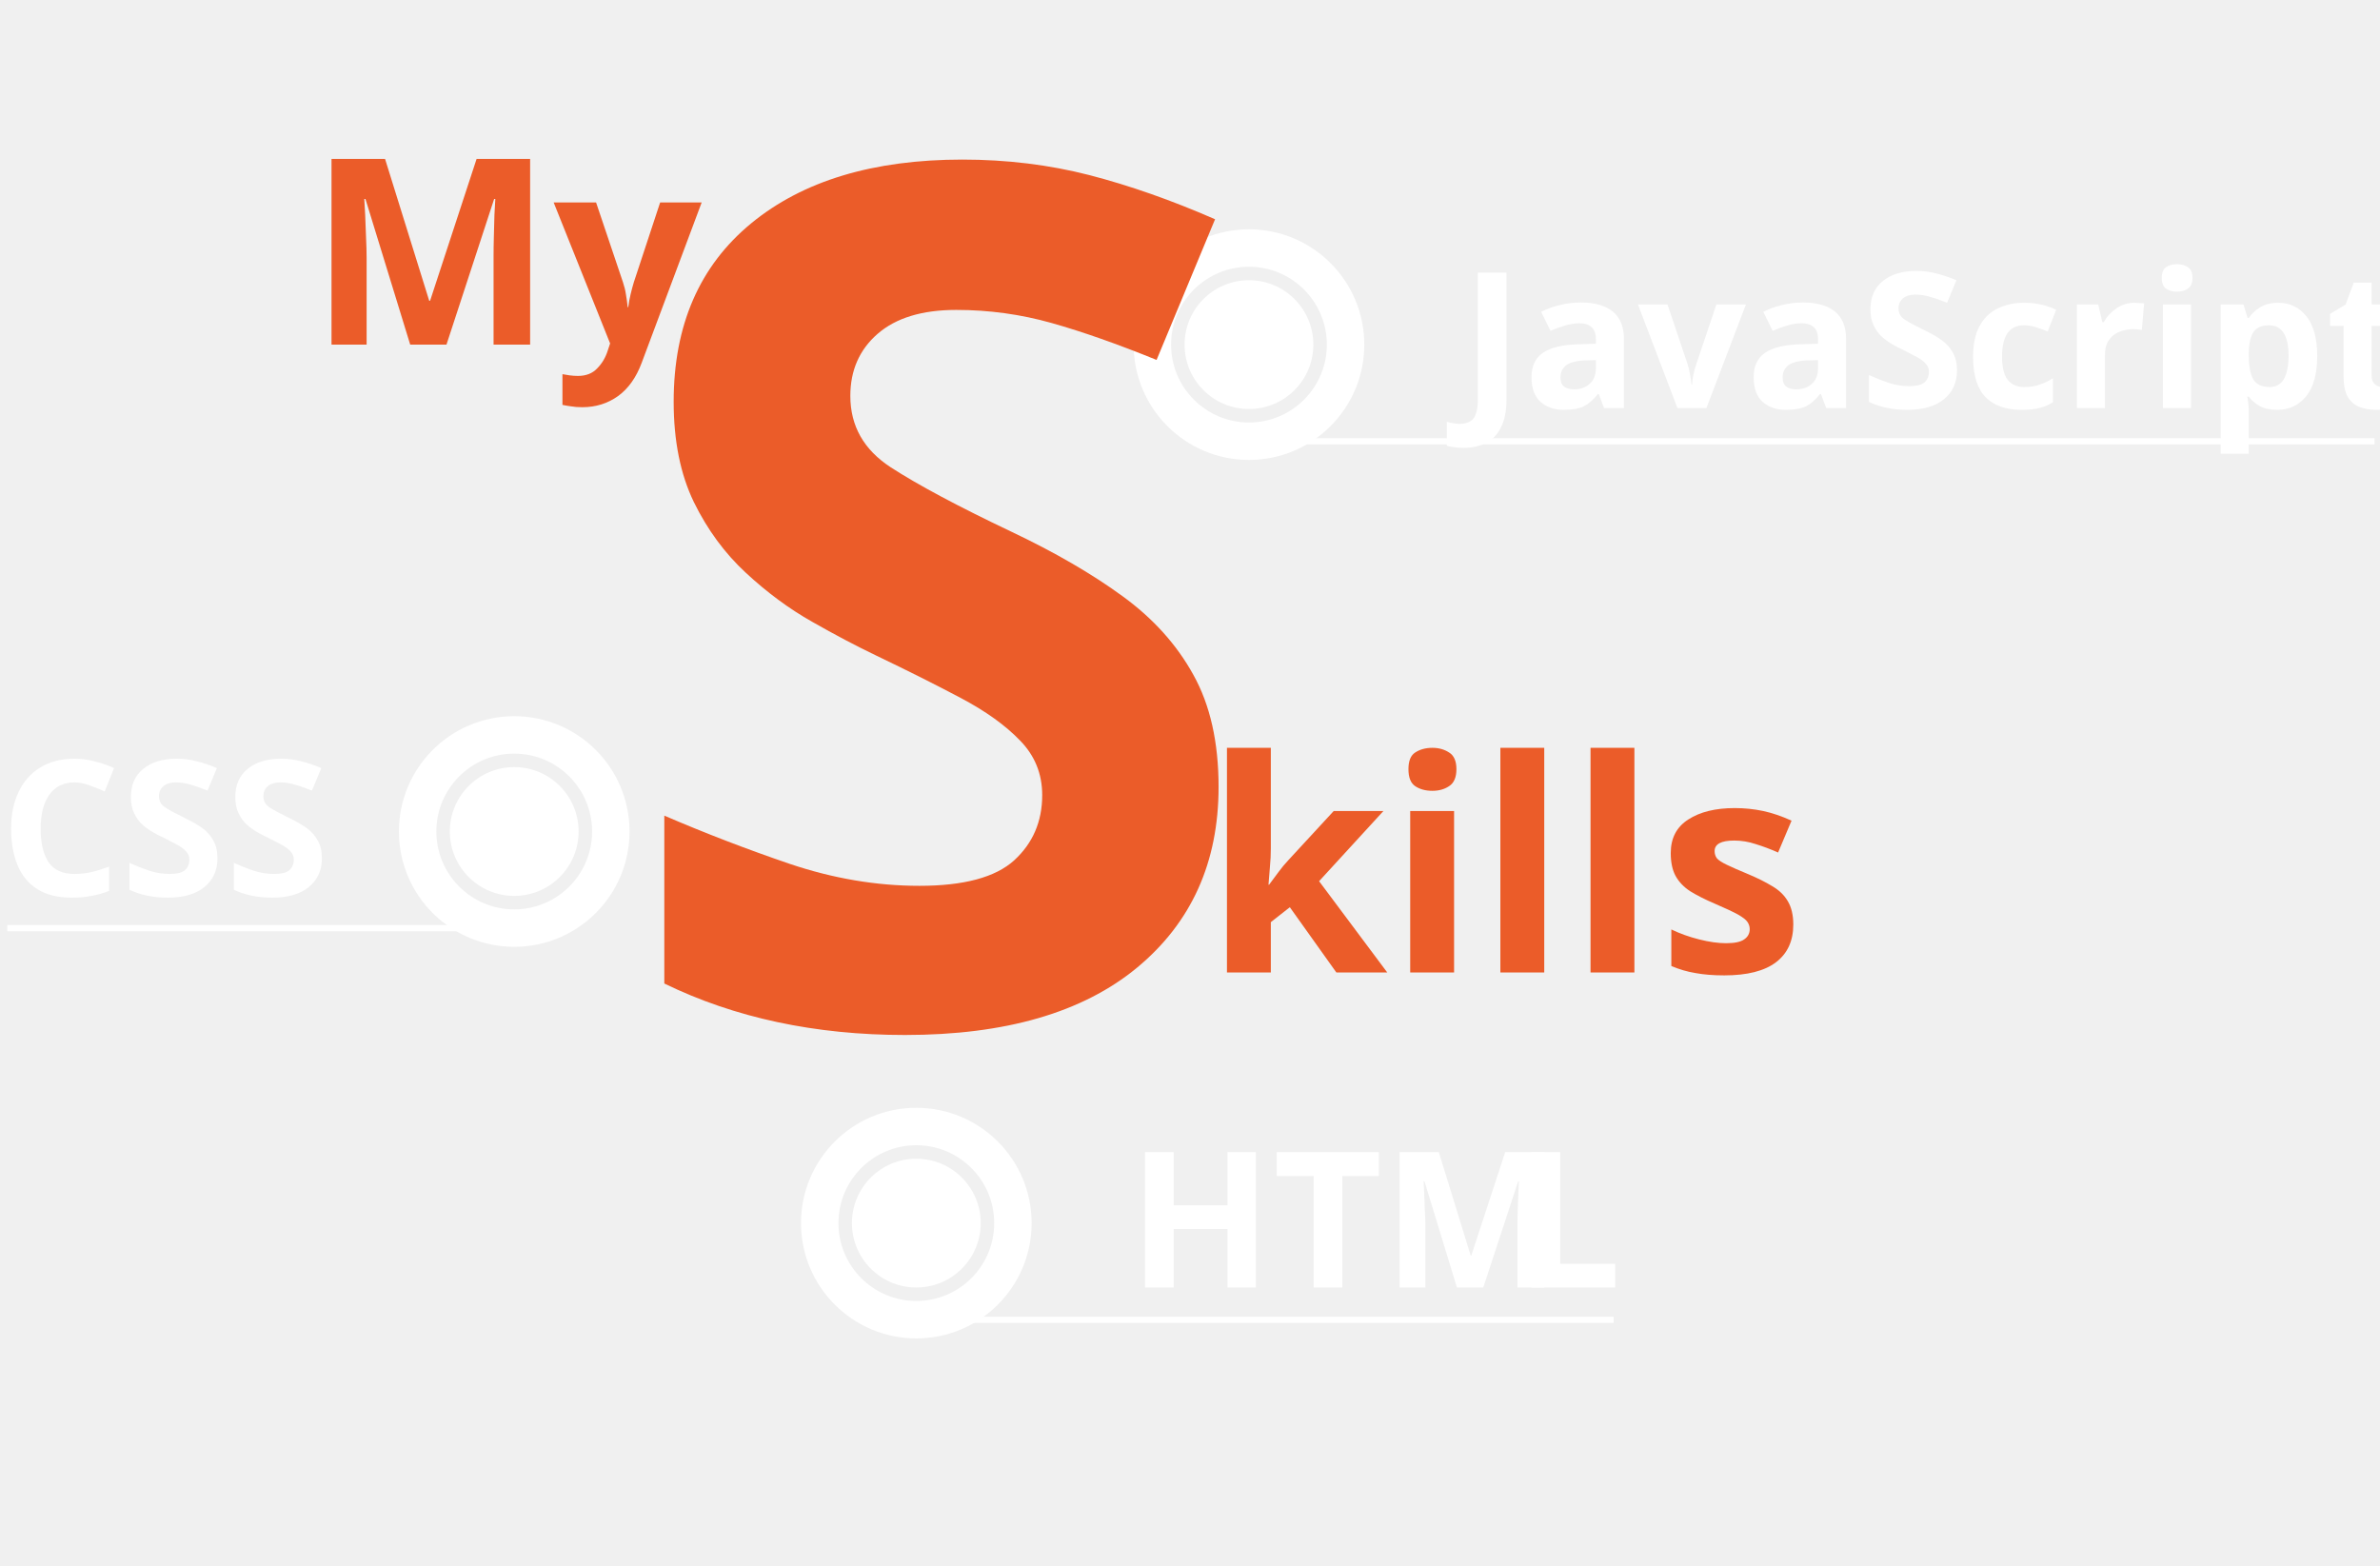
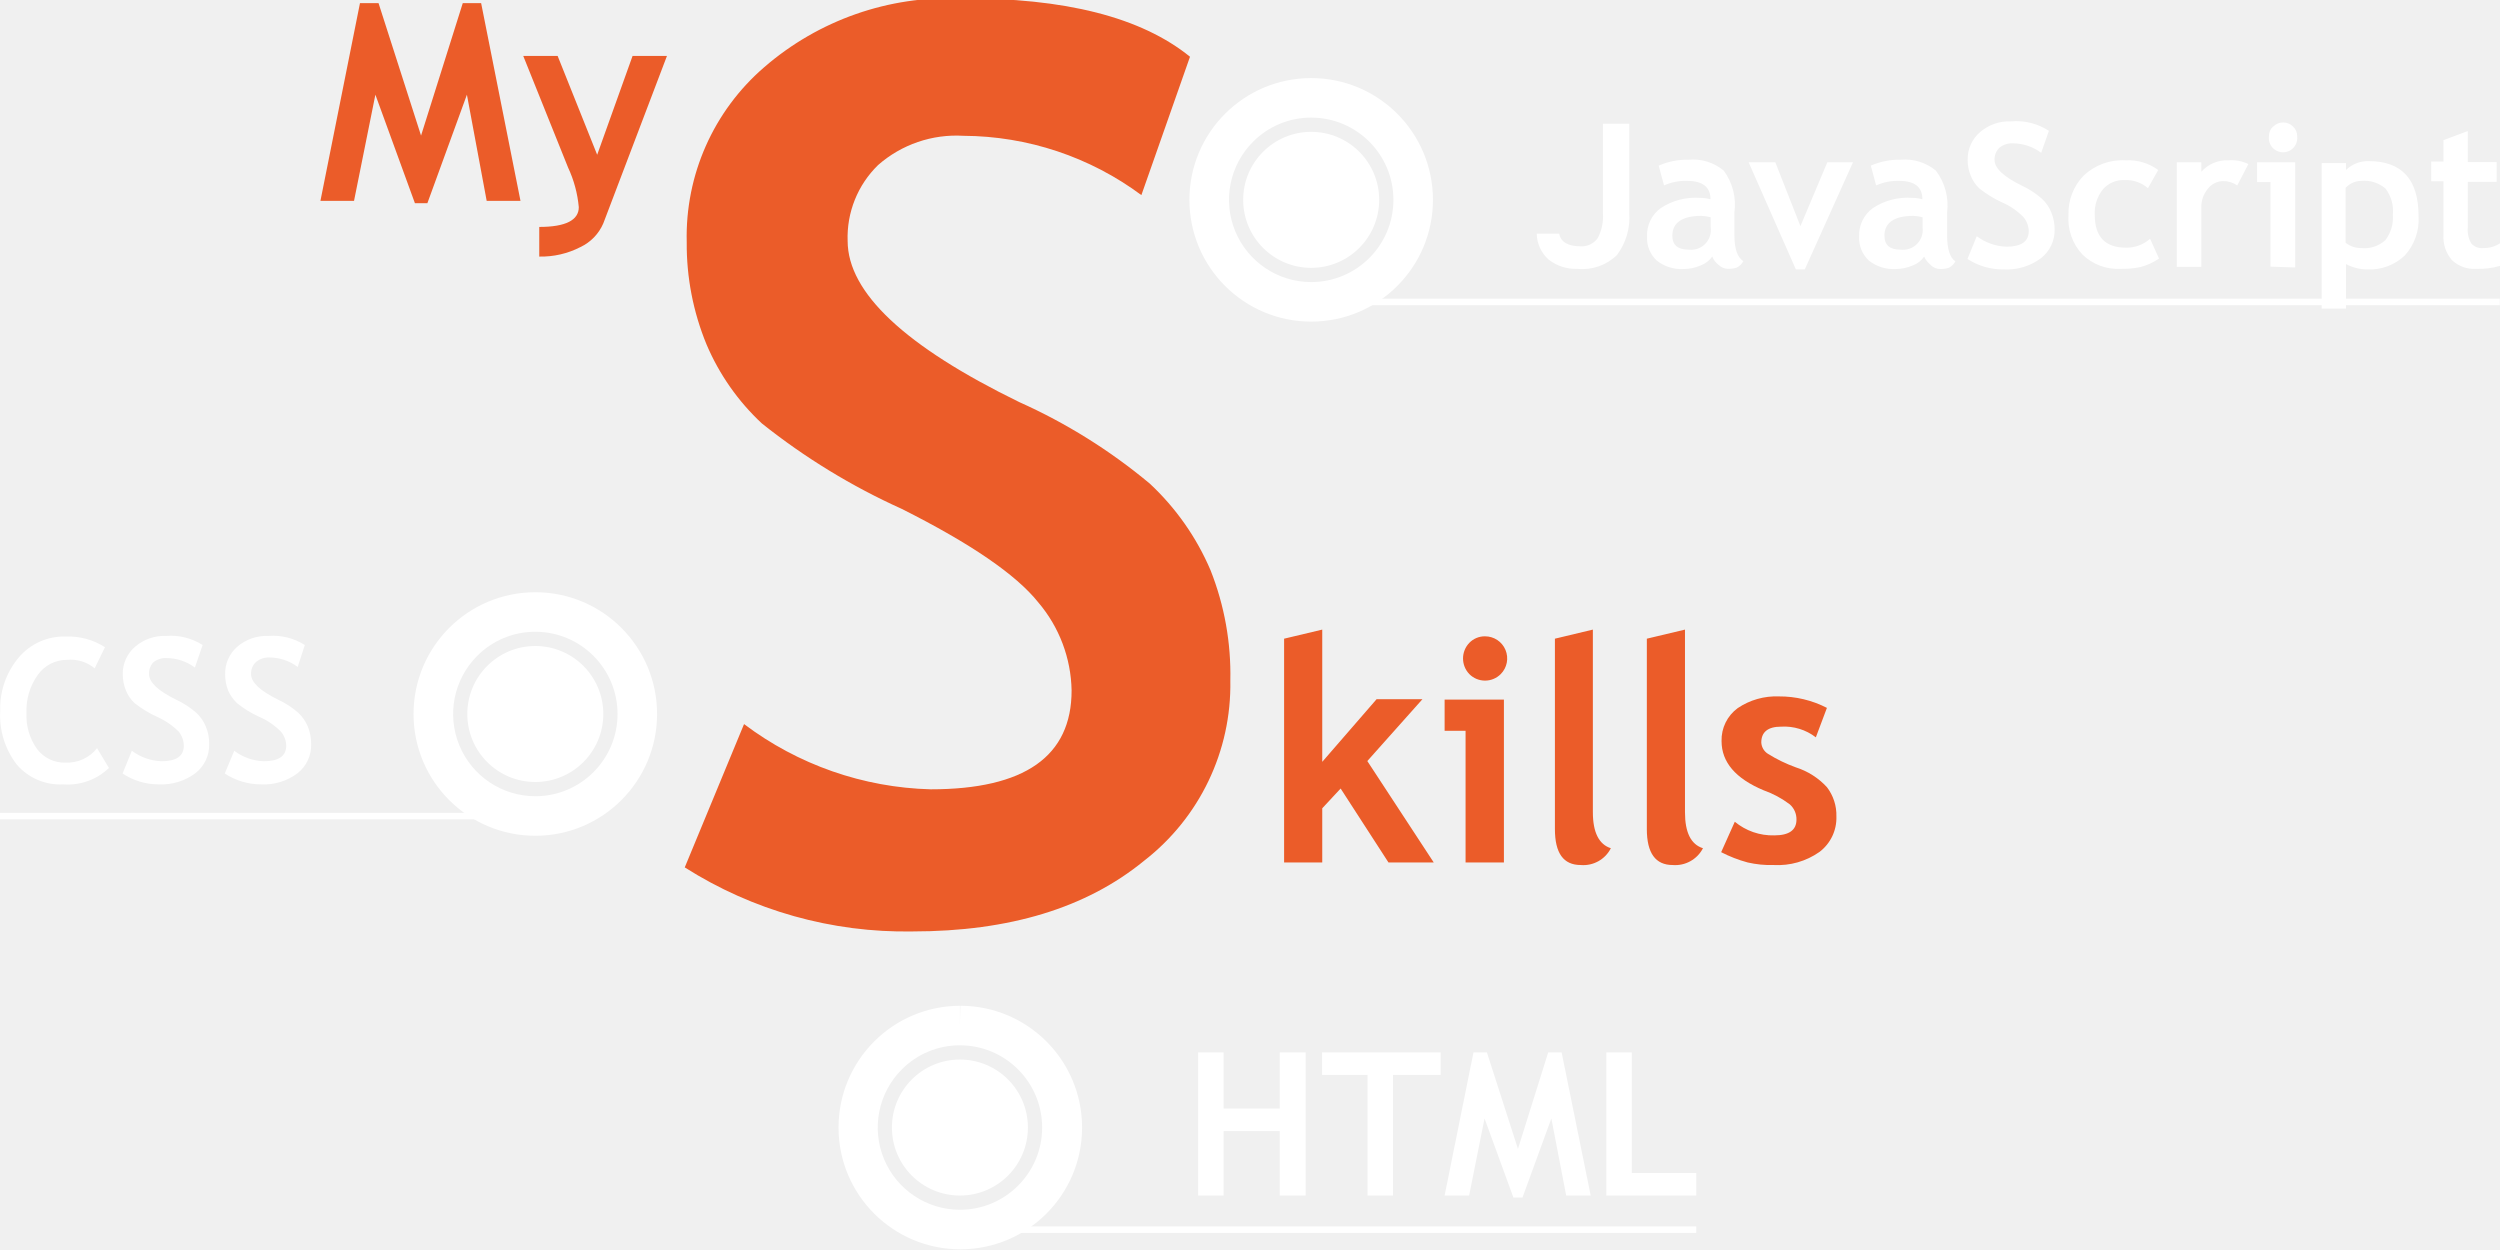
- <svg xmlns="http://www.w3.org/2000/svg" id="Layer_1" data-name="Layer 1" viewBox="0 0 127.14 83.65">
+ <svg xmlns="http://www.w3.org/2000/svg" id="Layer_1" data-name="Layer 1" viewBox="0 0 126.47 63.2">
  <defs>
-     <style>.cls-1,.cls-3{fill:#fff;}.cls-2{fill:none;stroke:#fff;stroke-miterlimit:10;stroke-width:2px;}.cls-3{font-size:10.12px;}.cls-3,.cls-5,.cls-6,.cls-7{font-family:TrebuchetMS-Bold, Trebuchet MS;font-weight:700;}.cls-4{letter-spacing:-0.04em;}.cls-5{font-size:13.91px;}.cls-5,.cls-6,.cls-7{fill:#eb5c29;}.cls-6{font-size:63.71px;}.cls-7{font-size:15.79px;}</style>
+     <style>.cls-1{fill:none;}.cls-2{fill:#fff;}.cls-3{clip-path:url(#clip-path);}.cls-4{fill:#eb5c29;}</style>
+     <clipPath id="clip-path" transform="translate(-1.26 -3.37)">
+       <rect class="cls-1" x="82.52" y="56.61" width="4.55" height="7.24" />
+     </clipPath>
  </defs>
-   <circle class="cls-1" cx="66.72" cy="18.41" r="3.44" />
-   <circle class="cls-2" cx="66.72" cy="18.41" r="5.16" />
-   <circle class="cls-1" cx="27.47" cy="44.42" r="3.44" />
-   <circle class="cls-2" cx="27.47" cy="44.42" r="5.16" />
-   <text class="cls-3" transform="translate(0 47.86)">CSS</text>
-   <circle class="cls-1" cx="48.95" cy="65.34" r="3.44" />
-   <circle class="cls-2" cx="48.95" cy="65.34" r="5.16" />
-   <text class="cls-3" transform="translate(60.26 68.78)">HTM<tspan class="cls-4" x="20.65" y="0">L</tspan>
-   </text>
-   <text class="cls-5" transform="translate(16.46 18.41)">My</text>
-   <text class="cls-6" transform="translate(32.55 54.65)">S</text>
-   <text class="cls-7" transform="translate(64.31 51.95)">kills</text>
-   <text class="cls-3" transform="translate(78.04 21.8)">JavaScript</text>
-   <rect class="cls-1" x="66.72" y="23.41" width="60.13" height="0.33" />
-   <rect class="cls-1" x="0.39" y="49.42" width="27.17" height="0.33" />
-   <rect class="cls-1" x="48.73" y="70.34" width="37.47" height="0.33" />
+   <circle class="cls-2" cx="66.33" cy="10.11" r="3.44" />
+   <path class="cls-2" d="M67.59,8.32v1a4.16,4.16,0,0,1,0,8.32,4.16,4.16,0,0,1-2.94-7.1,4.13,4.13,0,0,1,2.94-1.22v-2a6.16,6.16,0,1,0,6.16,6.16,6.16,6.16,0,0,0-6.16-6.16Z" transform="translate(-1.26 -3.37)" />
+   <circle class="cls-2" cx="27.08" cy="36.12" r="3.44" />
+   <path class="cls-2" d="M28.34,34.33v1a4.16,4.16,0,0,1,0,8.32,4.16,4.16,0,0,1-2.94-7.1,4.13,4.13,0,0,1,2.94-1.22v-2a6.16,6.16,0,1,0,6.16,6.16,6.16,6.16,0,0,0-6.16-6.16Z" transform="translate(-1.26 -3.37)" />
+   <path class="cls-2" d="M14.46,43.05a2.83,2.83,0,0,0,1.86-.57A1.8,1.8,0,0,0,17,41a2.26,2.26,0,0,0-.17-.88,2,2,0,0,0-.49-.7,4.29,4.29,0,0,0-1-.65c-.92-.45-1.38-.88-1.38-1.3a.79.79,0,0,1,.25-.61,1,1,0,0,1,.69-.23,2.4,2.4,0,0,1,1.42.48L16.68,36a3,3,0,0,0-1.84-.46,2.27,2.27,0,0,0-1.58.55,1.78,1.78,0,0,0-.61,1.39,2.18,2.18,0,0,0,.15.82,2,2,0,0,0,.45.64,5.09,5.09,0,0,0,1.12.69,3.49,3.49,0,0,1,1.1.75,1.13,1.13,0,0,1,.27.71c0,.53-.38.79-1.14.79a2.61,2.61,0,0,1-1.49-.53l-.48,1.15A3.33,3.33,0,0,0,14.46,43.05Zm-5.17,0a2.87,2.87,0,0,0,1.86-.57A1.79,1.79,0,0,0,11.84,41a2.09,2.09,0,0,0-.17-.88,1.89,1.89,0,0,0-.49-.7,4.19,4.19,0,0,0-1-.65c-.92-.45-1.38-.88-1.38-1.3A.82.82,0,0,1,9,36.89a1,1,0,0,1,.69-.23,2.43,2.43,0,0,1,1.43.48L11.51,36a3,3,0,0,0-1.84-.46,2.27,2.27,0,0,0-1.58.55,1.79,1.79,0,0,0-.62,1.39,2.18,2.18,0,0,0,.16.82,1.79,1.79,0,0,0,.44.64,5.5,5.5,0,0,0,1.13.69,3.62,3.62,0,0,1,1.1.75,1.17,1.17,0,0,1,.26.71c0,.53-.38.79-1.13.79a2.66,2.66,0,0,1-1.5-.53l-.47,1.15A3.29,3.29,0,0,0,9.29,43.05ZM4.58,35.57A3,3,0,0,0,2.2,36.64a4,4,0,0,0-.93,2.69,4.08,4.08,0,0,0,.84,2.72,2.89,2.89,0,0,0,2.35,1,3,3,0,0,0,2.31-.83l-.6-1a1.93,1.93,0,0,1-1.6.73,1.74,1.74,0,0,1-1.43-.68,2.91,2.91,0,0,1-.54-1.85,3.07,3.07,0,0,1,.58-1.92,1.8,1.8,0,0,1,1.48-.75,1.9,1.9,0,0,1,1.39.43l.52-1.07A3.45,3.45,0,0,0,4.58,35.57Z" transform="translate(-1.26 -3.37)" />
+   <circle class="cls-2" cx="48.56" cy="57.04" r="3.44" />
+   <path class="cls-2" d="M49.82,55.25v1a4.16,4.16,0,0,1,0,8.32,4.16,4.16,0,0,1-2.94-7.1,4.13,4.13,0,0,1,2.94-1.22v-2A6.16,6.16,0,1,0,56,60.41a6.16,6.16,0,0,0-6.16-6.16Z" transform="translate(-1.26 -3.37)" />
+   <path class="cls-2" d="M80.26,56.61h-.68l-1.53,4.88-1.57-4.88H75.8l-1.46,7.24h1.24l.78-3.9,1.46,4h.46l1.46-4,.75,3.9h1.24Zm-6.12,1.14V56.61h-6v1.14h2.3v6.1h1.29v-6.1Zm-6.83,6.1V56.61H66v2.84H63.16V56.61H61.87v7.24h1.29V60.59H66v3.26Z" transform="translate(-1.26 -3.37)" />
+   <g class="cls-3">
+     <polygon class="cls-2" points="85.82 60.48 85.82 59.34 82.55 59.34 82.55 53.24 81.26 53.24 81.26 60.48 85.82 60.48" />
+   </g>
+   <path class="cls-4" d="M35,6.2H33.26l-1.79,5-2-5H27.73L30,11.85a6,6,0,0,1,.54,2c0,.65-.65,1-2,1v1.5a4.34,4.34,0,0,0,2.08-.48,2.35,2.35,0,0,0,1.16-1.2ZM25.6,3.53h-.93l-2.11,6.7-2.15-6.7h-.94l-2,10h1.7l1.08-5.37,2,5.49h.63l2-5.49,1,5.37h1.71Z" transform="translate(-1.26 -3.37)" />
+   <path class="cls-4" d="M47.42,50.49q7.35,0,11.71-3.57A11.27,11.27,0,0,0,63.5,37.8a14.3,14.3,0,0,0-1-5.58,12.9,12.9,0,0,0-3.08-4.39,28.44,28.44,0,0,0-6.6-4.12q-8.67-4.23-8.68-8.15a5.11,5.11,0,0,1,1.54-3.84A6,6,0,0,1,50,10.24a15.22,15.22,0,0,1,9,3l2.46-7q-3.7-3-11.6-2.95a14.3,14.3,0,0,0-9.94,3.48A11.31,11.31,0,0,0,36,15.62a13.3,13.3,0,0,0,1,5.17,11.74,11.74,0,0,0,2.8,4,33.36,33.36,0,0,0,7.07,4.32q5.24,2.63,6.92,4.74a7.07,7.07,0,0,1,1.68,4.45q0,5-7.13,5A16.39,16.39,0,0,1,38.9,40l-3,7.25A20.82,20.82,0,0,0,47.42,50.49Z" transform="translate(-1.26 -3.37)" />
+   <path class="cls-4" d="M89.67,47a5.22,5.22,0,0,0,1.32.13,3.67,3.67,0,0,0,2.31-.66,2.16,2.16,0,0,0,.86-1.8,2.33,2.33,0,0,0-.48-1.48,3.63,3.63,0,0,0-1.57-1,7.41,7.41,0,0,1-1.42-.69.72.72,0,0,1-.33-.57c0-.53.34-.8,1-.8a2.63,2.63,0,0,1,1.76.54l.56-1.49a5.24,5.24,0,0,0-2.43-.58,3.48,3.48,0,0,0-2.08.59,2,2,0,0,0-.82,1.67q0,1.6,2.13,2.49a4.91,4.91,0,0,1,1.32.71,1,1,0,0,1,.34.77c0,.53-.37.8-1.12.8a3,3,0,0,1-2-.69l-.69,1.54A6.77,6.77,0,0,0,89.67,47Zm-5.1-1.69c0,1.22.44,1.82,1.31,1.82a1.58,1.58,0,0,0,1.53-.85c-.61-.19-.91-.8-.91-1.82V35.22l-1.93.46Zm-4.65,0c0,1.22.43,1.82,1.31,1.82a1.56,1.56,0,0,0,1.52-.85c-.6-.19-.91-.8-.91-1.82V35.22l-1.92.46ZM77.34,47V38.76h-3v1.58h1.06V47ZM75.59,35.89a1.14,1.14,0,0,0,0,1.58,1.12,1.12,0,0,0,1.59,0,1.12,1.12,0,0,0-.8-1.91A1.09,1.09,0,0,0,75.59,35.89ZM73.79,47l-3.36-5.13,2.79-3.13H70.9l-2.75,3.17V35.22l-1.93.46V47h1.93V44.26l.93-1L71.5,47Z" transform="translate(-1.26 -3.37)" />
+   <path class="cls-2" d="M124.87,15.25a1.79,1.79,0,0,0,.42,1.27,1.61,1.61,0,0,0,1.22.45,3.83,3.83,0,0,0,1.22-.15V15.68a1.52,1.52,0,0,1-.83.24.73.73,0,0,1-.62-.23,1.35,1.35,0,0,1-.18-.8V12.57h1.46v-1H126.1V10l-1.23.46v1.08h-.62v1h.62Zm-4.16-2.73a1.65,1.65,0,0,1,1.23.39,1.89,1.89,0,0,1,.37,1.32,1.88,1.88,0,0,1-.38,1.29,1.57,1.57,0,0,1-1.22.4,1.24,1.24,0,0,1-.79-.27V12.87A1.1,1.1,0,0,1,120.71,12.52ZM121,17a2.59,2.59,0,0,0,1.91-.7,2.72,2.72,0,0,0,.7-2c0-1.85-.84-2.78-2.53-2.78a1.58,1.58,0,0,0-1.14.45v-.35h-1.23v7.36h1.23V16.73A2.33,2.33,0,0,0,121,17Zm-3.63-.1V11.58h-1.93v1h.68v4.28Zm-1.12-7.13a.66.66,0,0,0-.21.5.72.72,0,1,0,1.43,0,.66.66,0,0,0-.21-.5.71.71,0,0,0-1,0ZM115,11.67a1.92,1.92,0,0,0-1-.19,1.73,1.73,0,0,0-1.38.58v-.48h-1.24v5.29h1.24v-3a1.43,1.43,0,0,1,.33-.95,1,1,0,0,1,.76-.39,1.26,1.26,0,0,1,.73.22Zm-6.21-.19a2.86,2.86,0,0,0-2.12.77,2.74,2.74,0,0,0-.77,2,2.64,2.64,0,0,0,.71,2,2.57,2.57,0,0,0,1.93.72,4.38,4.38,0,0,0,1-.09,3,3,0,0,0,.94-.43l-.45-1a1.8,1.8,0,0,1-1.21.45c-1.06,0-1.59-.55-1.59-1.66a1.9,1.9,0,0,1,.41-1.29,1.37,1.37,0,0,1,1.11-.47,1.67,1.67,0,0,1,1.17.41l.52-.92A2.54,2.54,0,0,0,108.81,11.48ZM102.65,17a2.87,2.87,0,0,0,1.86-.57A1.79,1.79,0,0,0,105.2,15a2.28,2.28,0,0,0-.17-.89,1.89,1.89,0,0,0-.49-.7,4.19,4.19,0,0,0-1-.65c-.92-.45-1.38-.88-1.38-1.3a.82.82,0,0,1,.24-.61,1,1,0,0,1,.69-.23,2.43,2.43,0,0,1,1.43.48l.39-1.11A3,3,0,0,0,103,9.51a2.25,2.25,0,0,0-1.58.55,1.79,1.79,0,0,0-.62,1.39,2,2,0,0,0,.16.82,1.79,1.79,0,0,0,.44.64,5.65,5.65,0,0,0,1.12.69,3.37,3.37,0,0,1,1.1.75,1.13,1.13,0,0,1,.27.71c0,.53-.38.79-1.13.79a2.66,2.66,0,0,1-1.5-.53l-.47,1.15A3.29,3.29,0,0,0,102.65,17Zm-4.13-2.12A1,1,0,0,1,97.41,16c-.55,0-.82-.23-.82-.71,0-.64.48-1,1.46-1a2.11,2.11,0,0,1,.47.07Zm.41,1.9a.69.69,0,0,0,.48.2,1.44,1.44,0,0,0,.43-.06.76.76,0,0,0,.34-.33c-.28-.18-.42-.63-.42-1.33V14.12A2.9,2.9,0,0,0,99.19,12a2.44,2.44,0,0,0-1.77-.55,3.55,3.55,0,0,0-1.52.3l.27,1a2.66,2.66,0,0,1,1.16-.23c.79,0,1.18.31,1.18.93a2,2,0,0,0-.51-.07,3.18,3.18,0,0,0-2,.52,1.69,1.69,0,0,0-.69,1.44,1.55,1.55,0,0,0,.49,1.21,2,2,0,0,0,1.35.43,2.19,2.19,0,0,0,.87-.18,1.2,1.2,0,0,0,.58-.45A1.06,1.06,0,0,0,98.93,16.77ZM95,11.58H93.7l-1.36,3.23-1.27-3.23H89.72L92.11,17h.45ZM87.8,14.87A1,1,0,0,1,86.69,16c-.55,0-.83-.23-.83-.71,0-.64.49-1,1.46-1a2.18,2.18,0,0,1,.48.07Zm.4,1.9a.69.69,0,0,0,.48.2,1.4,1.4,0,0,0,.43-.06.71.71,0,0,0,.34-.33C89.17,16.4,89,16,89,15.25V14.12A2.9,2.9,0,0,0,88.46,12a2.42,2.42,0,0,0-1.77-.55,3.55,3.55,0,0,0-1.52.3l.27,1a2.68,2.68,0,0,1,1.17-.23c.78,0,1.18.31,1.18.93a2.13,2.13,0,0,0-.52-.07,3.2,3.2,0,0,0-2,.52,1.69,1.69,0,0,0-.69,1.44,1.55,1.55,0,0,0,.49,1.21,2,2,0,0,0,1.35.43,2.19,2.19,0,0,0,.87-.18,1.28,1.28,0,0,0,.59-.45A1,1,0,0,0,88.2,16.77Zm-8.6-.27a2.21,2.21,0,0,0,1.46.47,2.49,2.49,0,0,0,2-.7,3.16,3.16,0,0,0,.62-2.14V9.63H82.35v4.54a2.36,2.36,0,0,1-.26,1.24,1,1,0,0,1-.89.42c-.6,0-1-.22-1.06-.64H79A1.8,1.8,0,0,0,79.6,16.5Z" transform="translate(-1.26 -3.37)" />
+   <rect class="cls-2" x="66.33" y="15.11" width="60.13" height="0.33" />
+   <rect class="cls-2" y="41.12" width="27.17" height="0.33" />
+   <rect class="cls-2" x="48.34" y="62.04" width="37.47" height="0.33" />
</svg>
